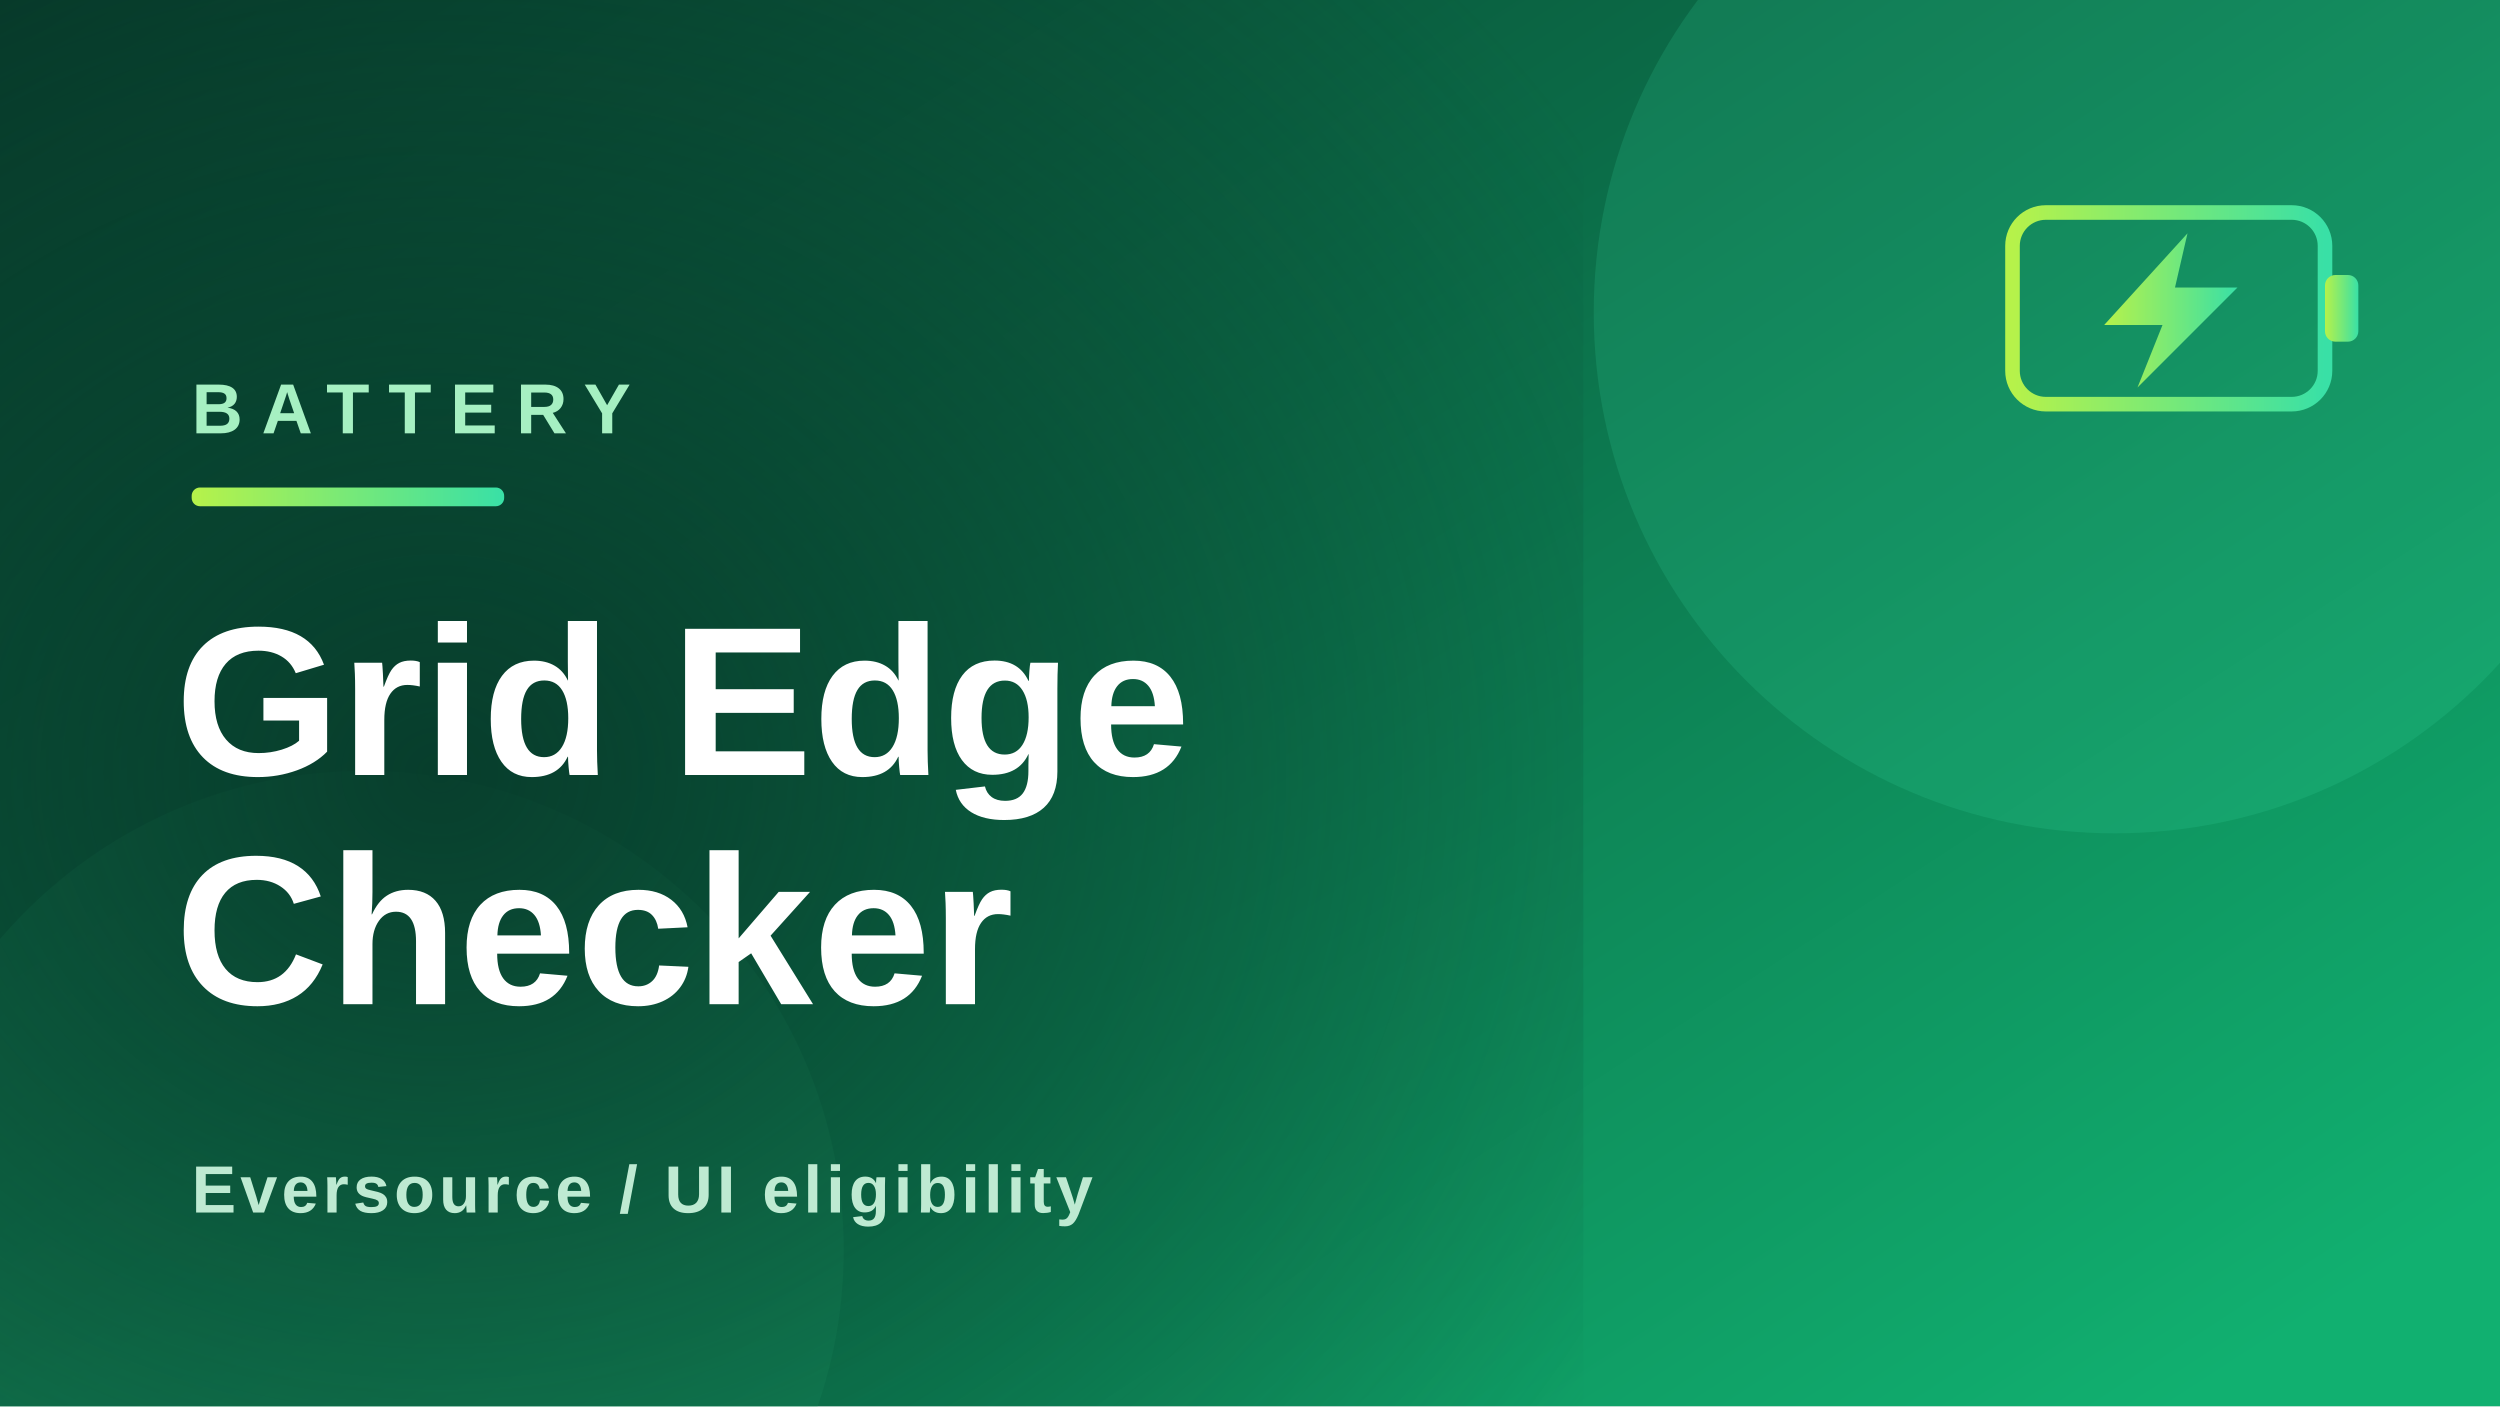
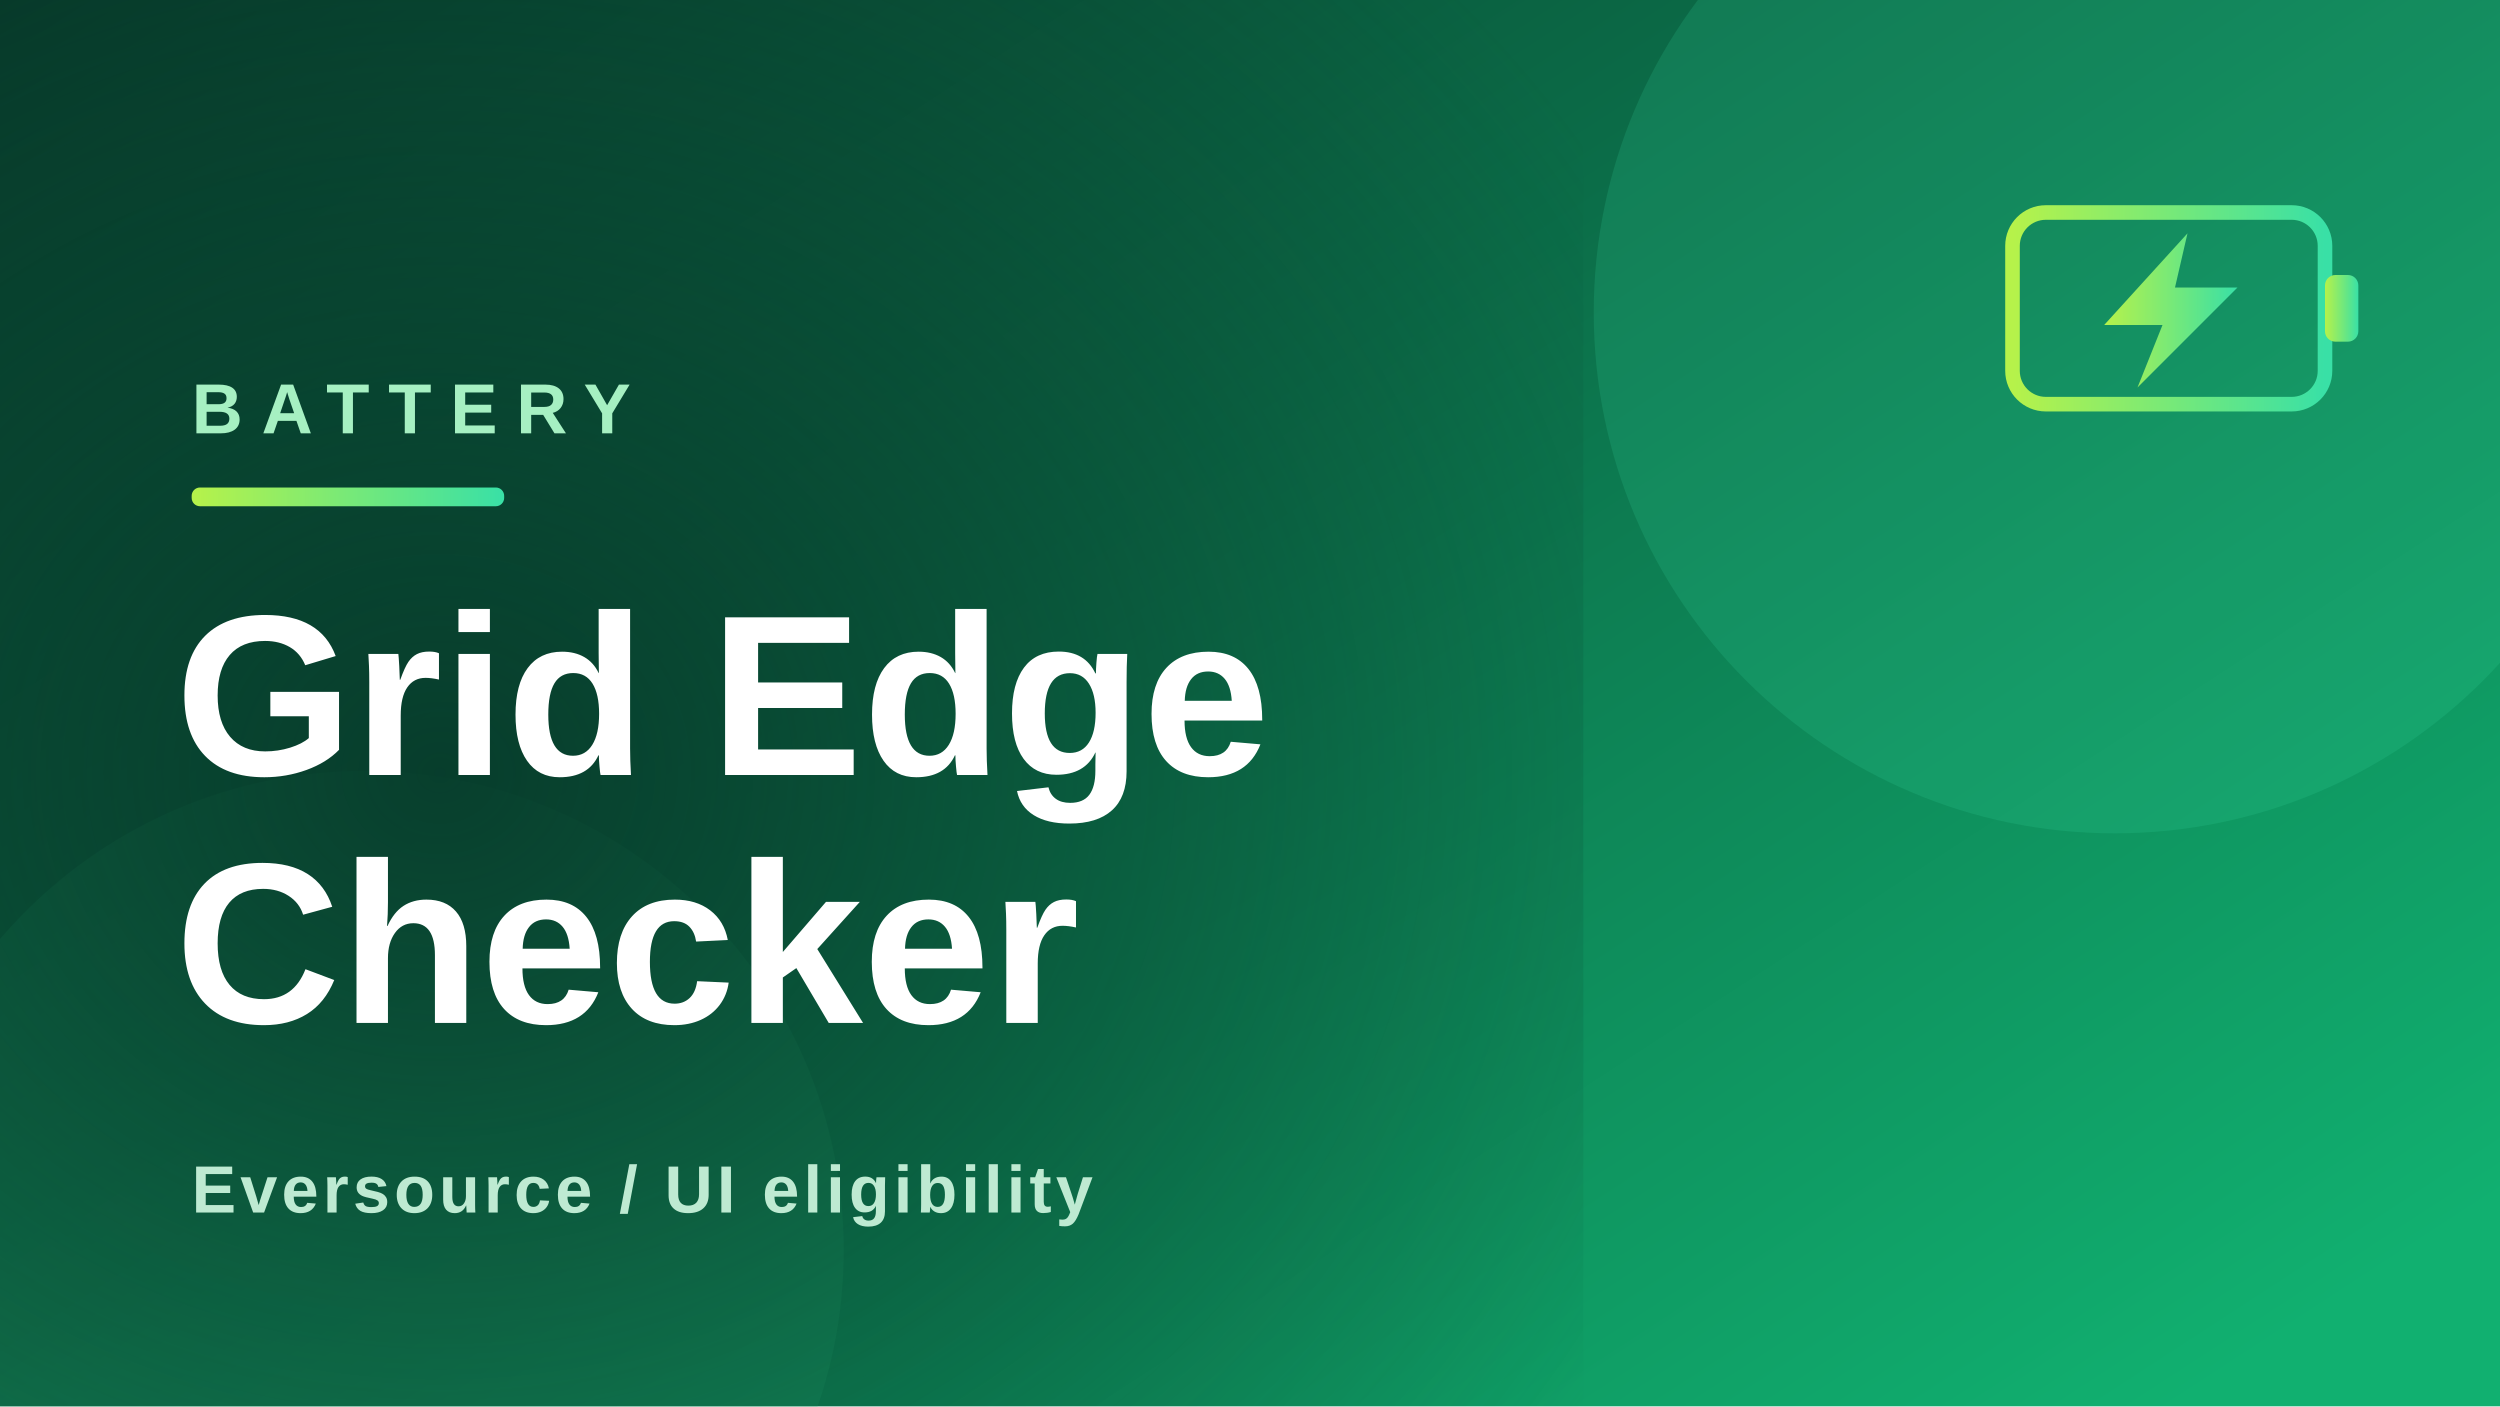
<svg xmlns="http://www.w3.org/2000/svg" viewBox="0 0 1200 675" width="1200" height="675">
  <defs>
    <linearGradient id="bg" x1="0" y1="0" x2="1" y2="0.85">
      <stop offset="0" stop-color="#073A2A" />
      <stop offset="1" stop-color="#11B070" />
    </linearGradient>
    <linearGradient id="acc" x1="0" y1="0" x2="1" y2="0">
      <stop offset="0" stop-color="#B6F24A" />
      <stop offset="1" stop-color="#39E0A6" />
    </linearGradient>
    <radialGradient id="shade" cx="0.28" cy="0.55" r="0.85">
      <stop offset="0" stop-color="#073A2A" stop-opacity="0.92" />
      <stop offset="1" stop-color="#073A2A" stop-opacity="0" />
    </radialGradient>
  </defs>
  <rect width="1200" height="675" fill="url(#bg)" />
  <circle cx="1015" cy="150" r="250" fill="#39E0A6" opacity="0.16" />
  <circle cx="175" cy="600" r="230" fill="#2BC07E" opacity="0.18" />
  <rect width="760" height="675" fill="url(#shade)" />
  <g transform="translate(966,96)">
    <rect x="0" y="6" width="150" height="92" rx="16" fill="none" stroke="url(#acc)" stroke-width="7" />
    <rect x="150" y="36" width="16" height="32" rx="5" fill="url(#acc)" />
    <path d="M84,16 L44,60 H72 L60,90 L108,42 H78 Z" fill="url(#acc)" />
  </g>
  <text x="92" y="208" fill="#A6F0C2" font-family="'Helvetica Neue',Arial,sans-serif" font-size="34" font-weight="700" letter-spacing="9">BATTERY</text>
  <rect x="92" y="234" width="150" height="9" rx="4" fill="url(#acc)" />
-   <text x="84" y="372" fill="#FFFFFF" font-family="'Helvetica Neue',Arial,sans-serif" font-size="102" font-weight="700">Grid Edge</text>
-   <text x="84" y="482" fill="#FFFFFF" font-family="'Helvetica Neue',Arial,sans-serif" font-size="102" font-weight="700">Checker</text>
+   <text x="84" y="372" fill="#FFFFFF" font-family="Bahnschrift,'Franklin Gothic Medium','Arial Narrow',Arial,sans-serif" font-size="110" font-weight="700">Grid Edge</text>
+   <text x="84" y="491" fill="#FFFFFF" font-family="Bahnschrift,'Franklin Gothic Medium','Arial Narrow',Arial,sans-serif" font-size="110" font-weight="700">Checker</text>
  <text x="92" y="582" fill="#BEEAD2" font-family="'Helvetica Neue',Arial,sans-serif" font-size="32" font-weight="600" letter-spacing="2">Eversource / UI eligibility</text>
</svg>
